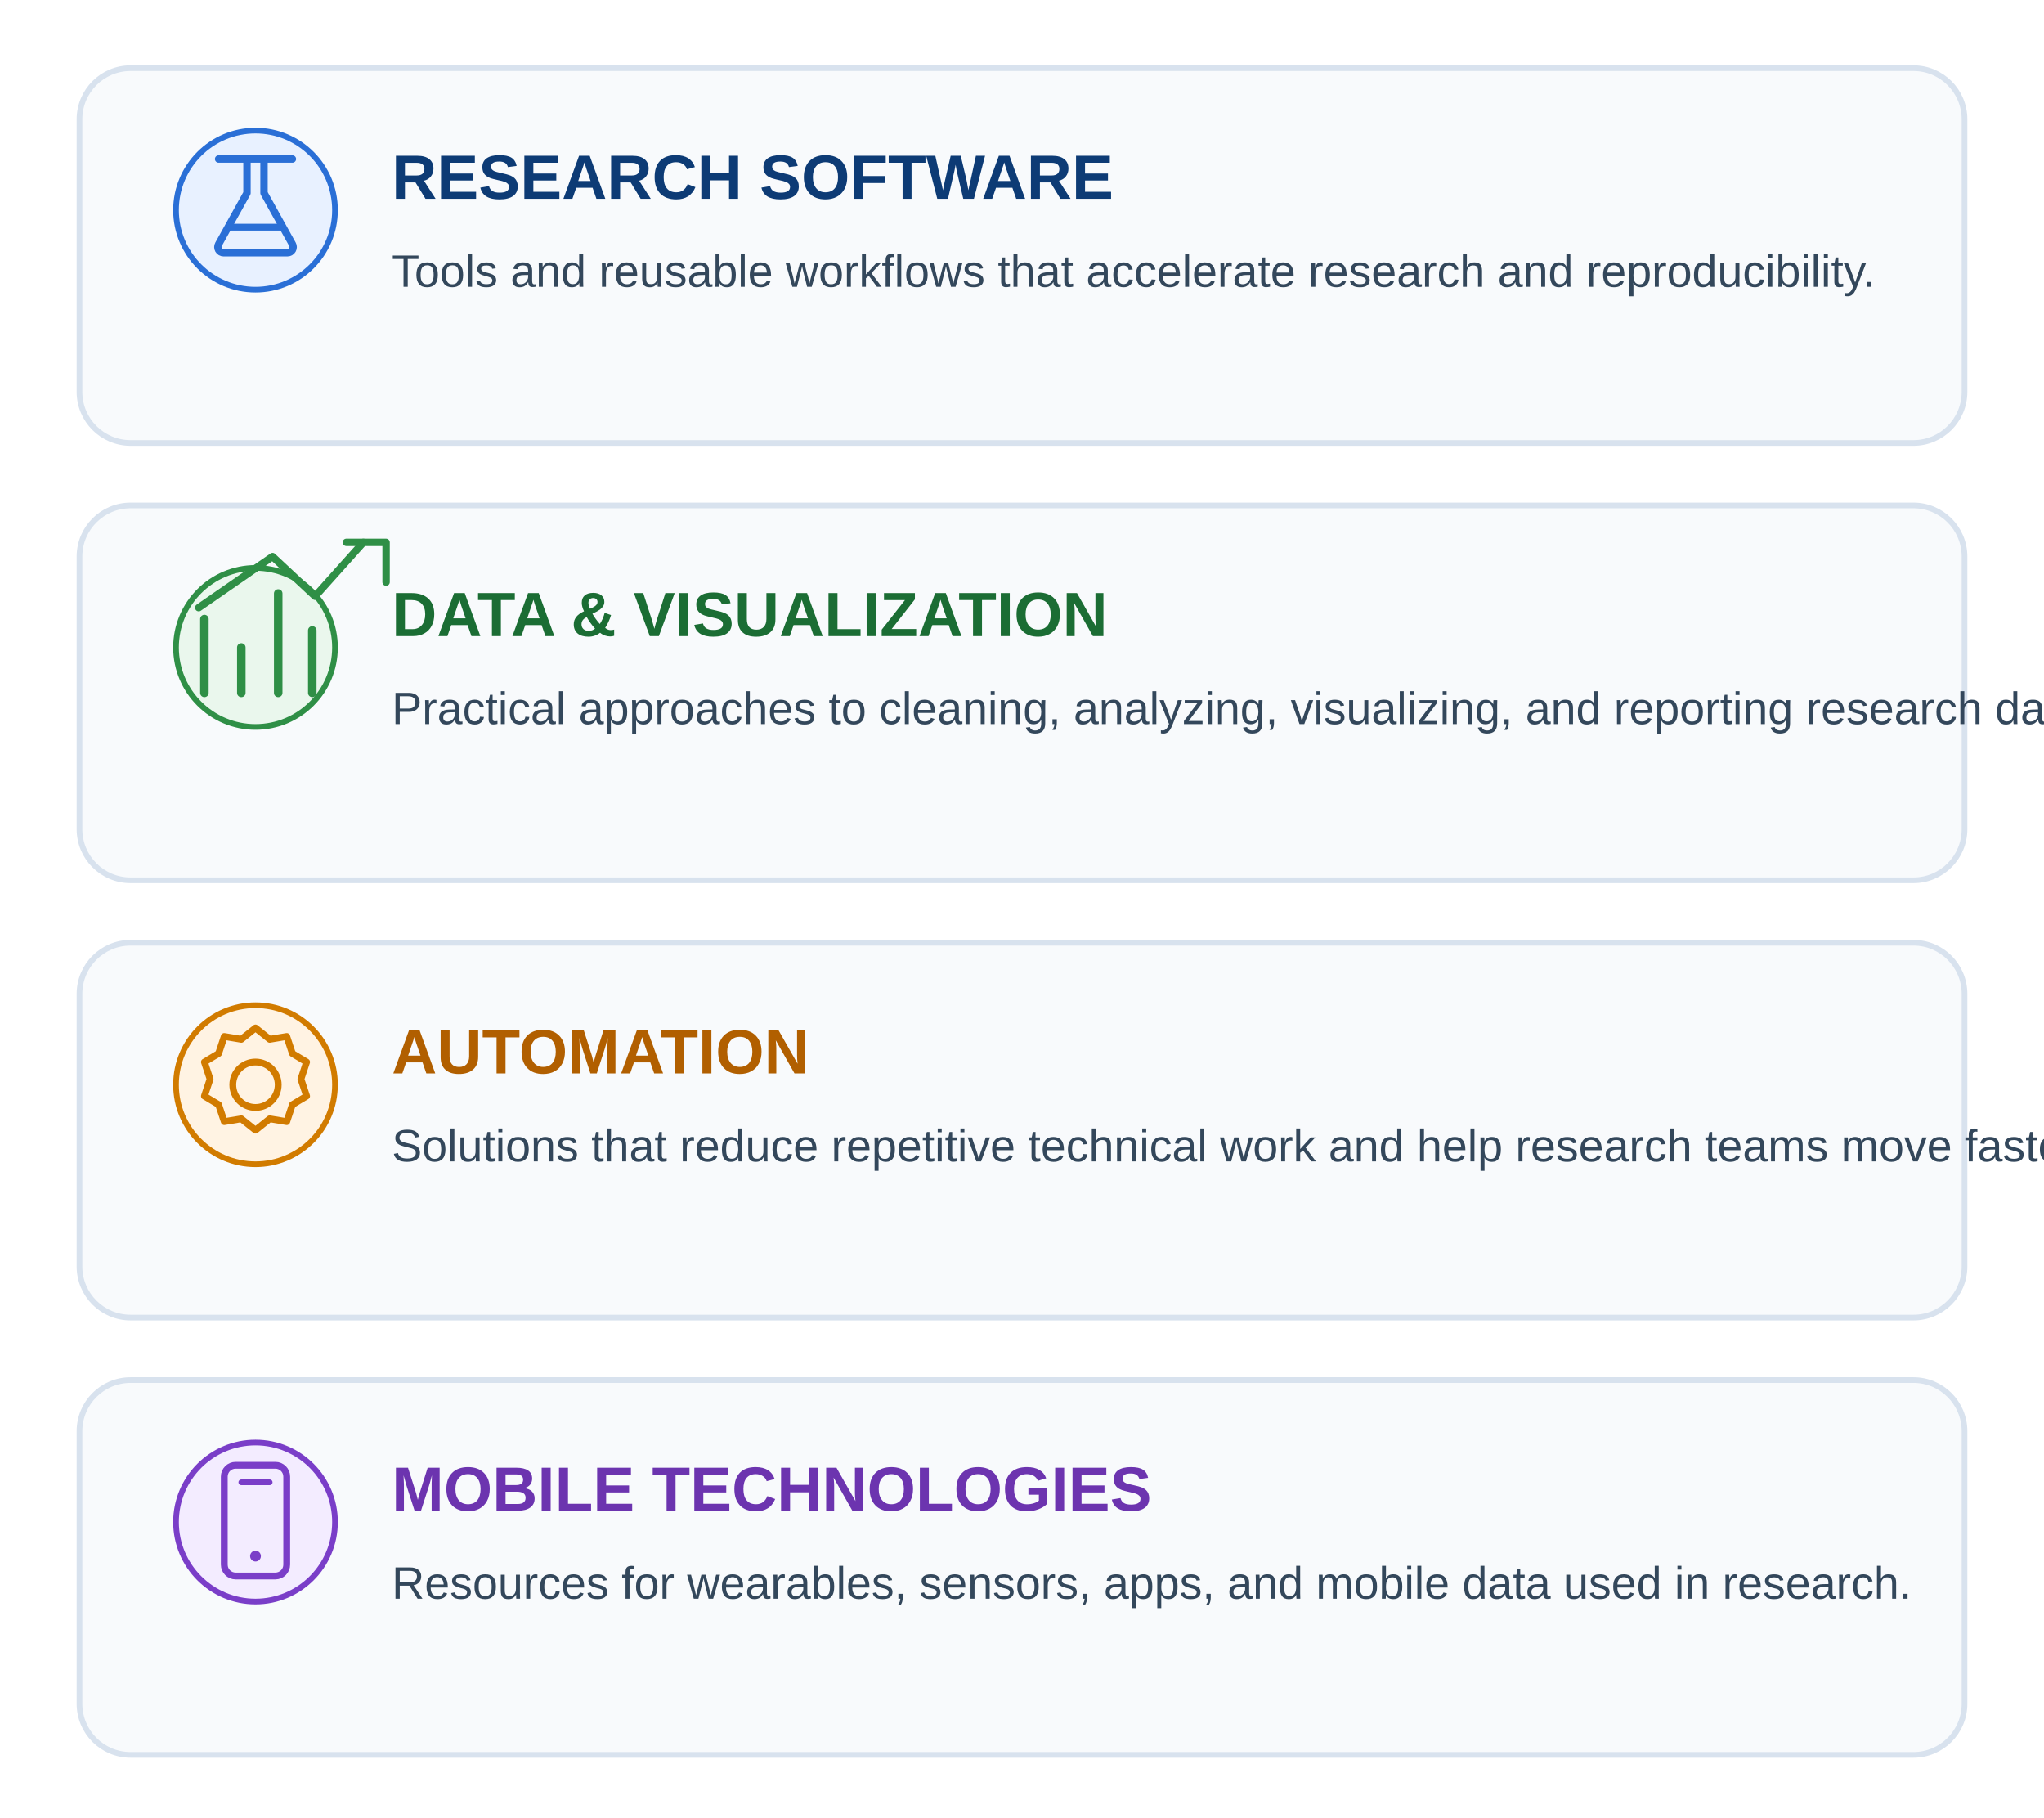
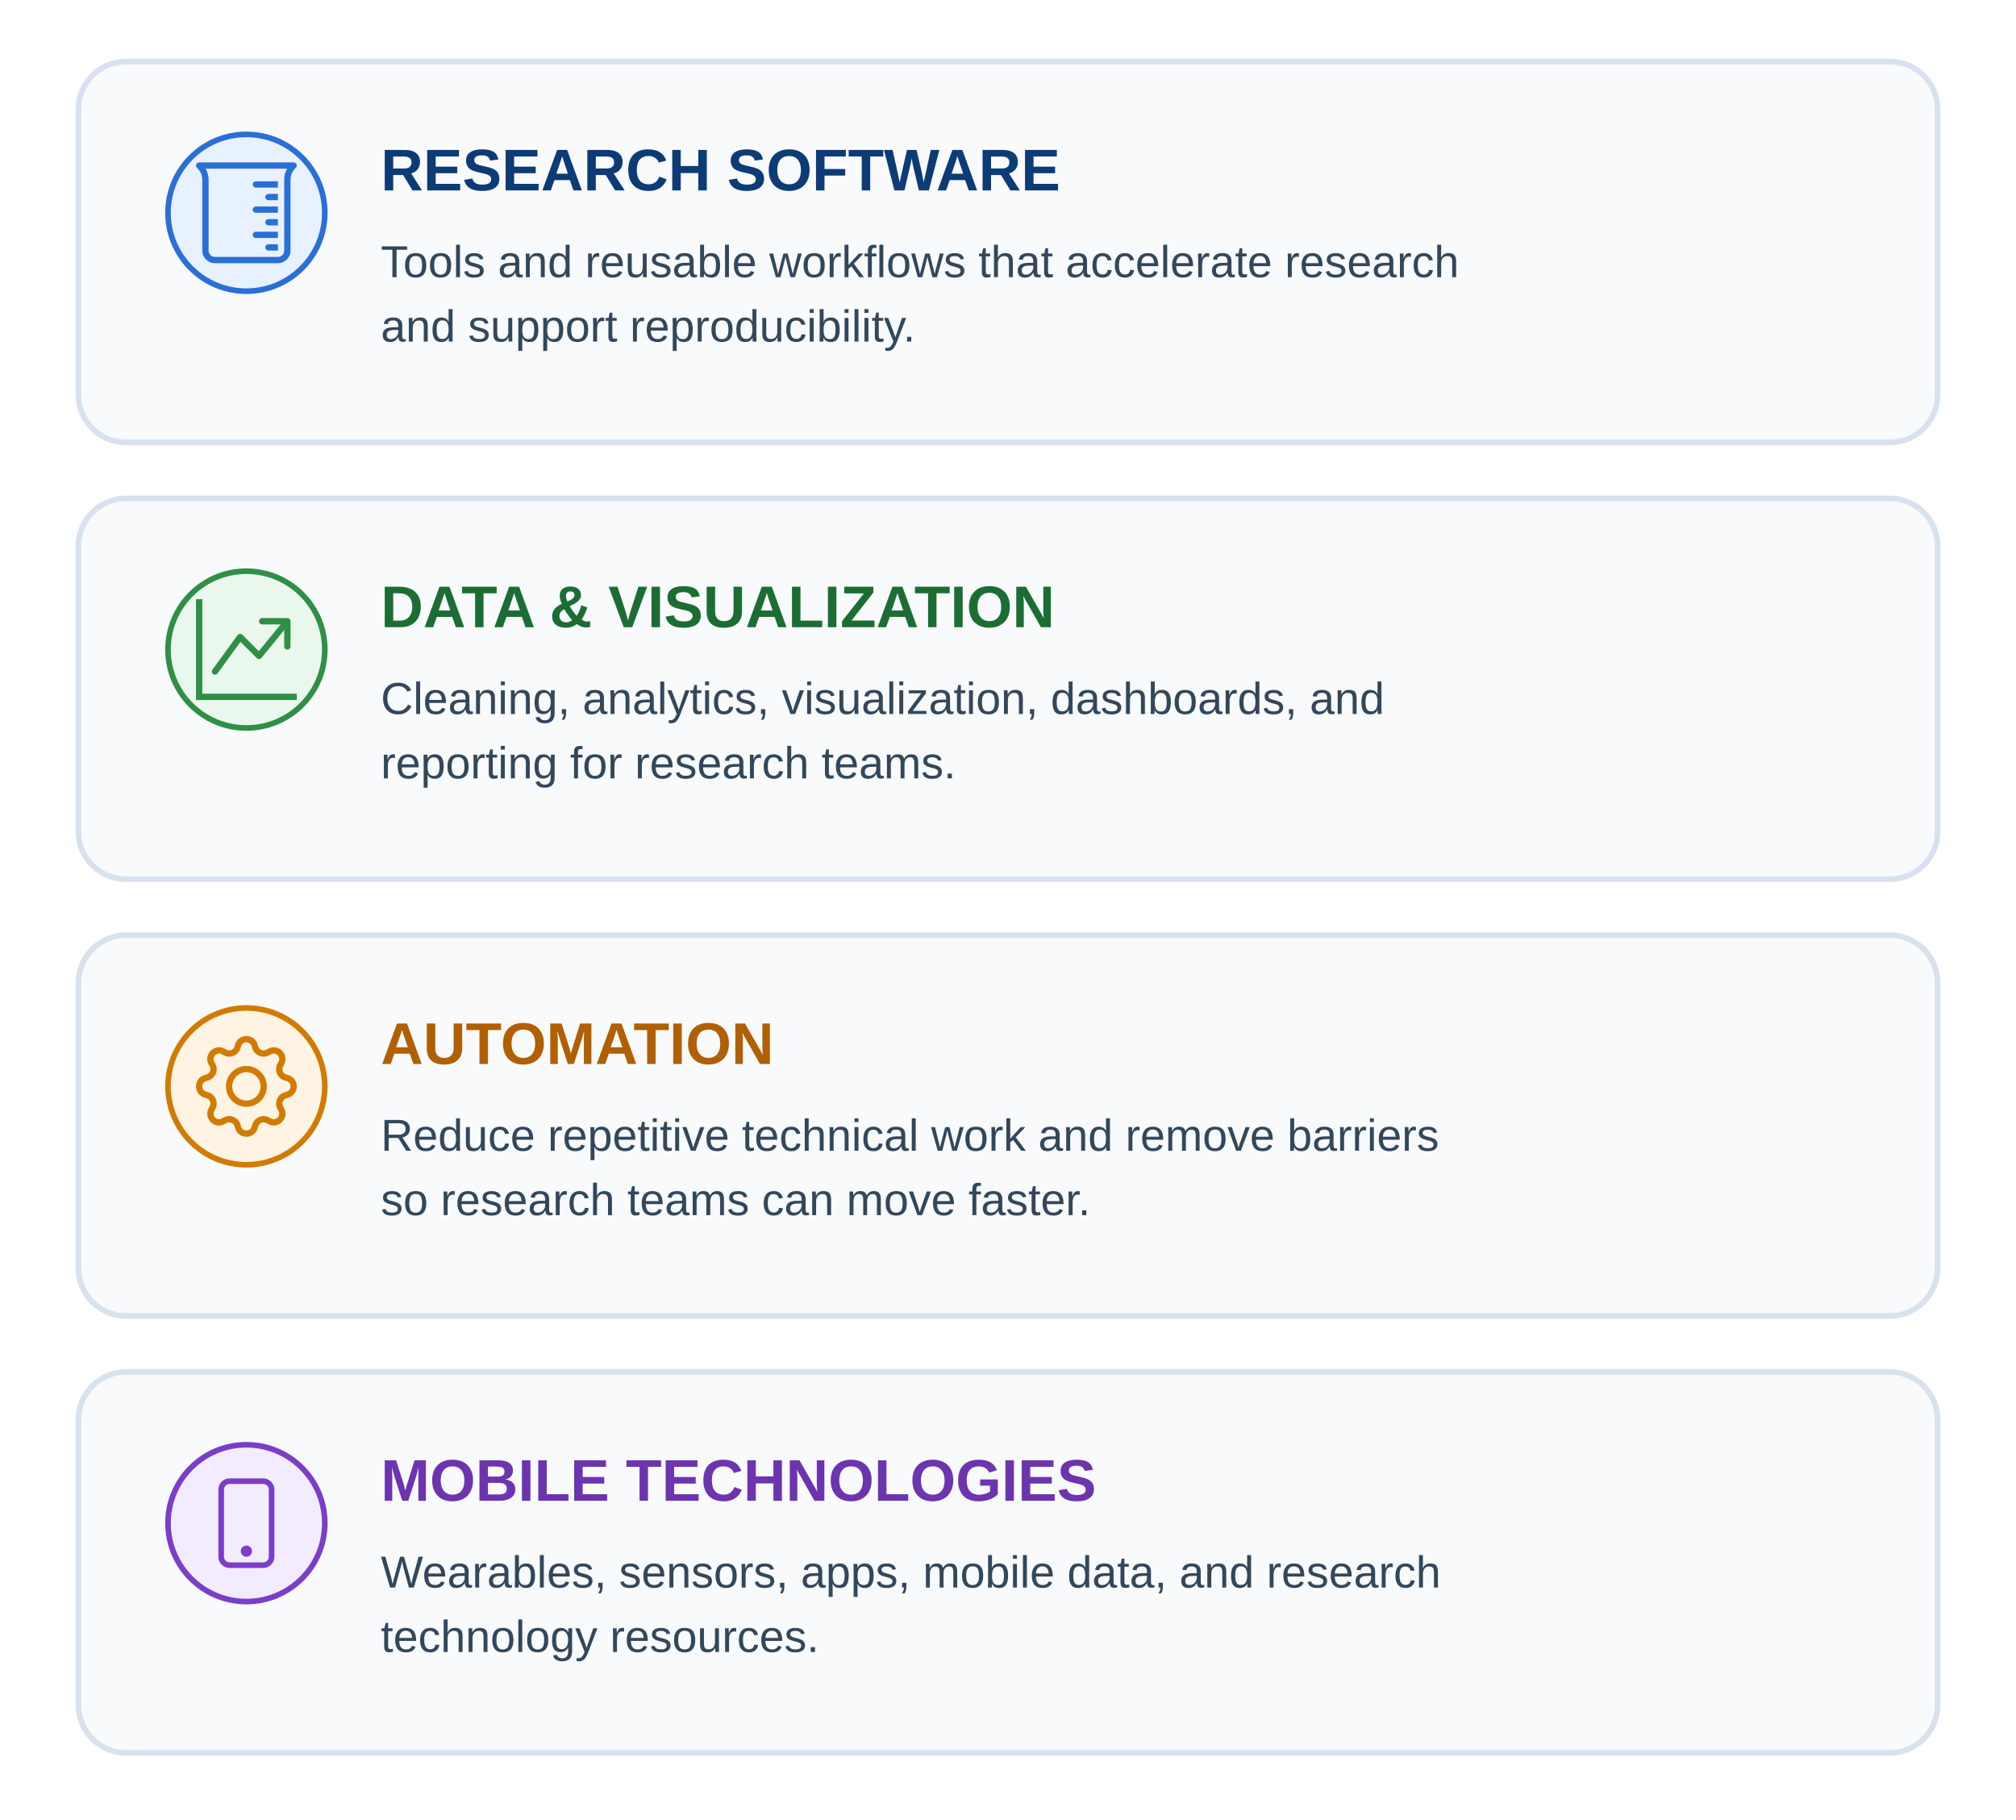
- <svg xmlns="http://www.w3.org/2000/svg" viewBox="0 0 720 640" role="img" aria-labelledby="title desc">
+ <svg xmlns="http://www.w3.org/2000/svg" viewBox="0 0 720 650" role="img" aria-labelledby="title desc">
  <defs>
-     <style>.card{fill:#F8FAFC;stroke:#D8E2EE;stroke-width:2}.title{font:700 22px Arial, Helvetica, sans-serif}.desc{font:400 16px Arial, Helvetica, sans-serif;fill:#33475B}</style>
+     <style>.card{fill:#F8FAFC;stroke:#D8E2EE;stroke-width:2}.title{font:700 21px Arial,Helvetica,sans-serif}.desc{font:400 16px Arial,Helvetica,sans-serif;fill:#33475B}</style>
  </defs>
-   <rect x="28" y="24" rx="18" ry="18" width="664" height="132" class="card" />
-   <circle cx="90" cy="74" r="28" fill="#E8F1FF" stroke="#2A6FD6" stroke-width="2" />
-   <path d="M77 56h26M87 56v12L77 86a2 2 0 0 0 1.73 3h22.54A2 2 0 0 0 103 86L93 68V56" fill="none" stroke="#2A6FD6" stroke-width="2.6" stroke-linecap="round" stroke-linejoin="round" />
-   <path d="M81 80h18" stroke="#2A6FD6" stroke-width="2.4" stroke-linecap="round" />
-   <text x="138" y="70" fill="#0D3B75" class="title">RESEARCH SOFTWARE</text>
-   <text x="138" y="101" class="desc">Tools and reusable workflows that accelerate research and reproducibility.</text>
-   <rect x="28" y="178" rx="18" ry="18" width="664" height="132" class="card" />
-   <circle cx="90" cy="228" r="28" fill="#EAF7ED" stroke="#2F8F46" stroke-width="2" />
-   <path d="M72 244v-26M85 244v-16M98 244v-35M110 244v-22" fill="none" stroke="#2F8F46" stroke-width="3" stroke-linecap="round" />
-   <path d="M70 214l26-18 15 14 17-19" fill="none" stroke="#2F8F46" stroke-width="2.6" stroke-linecap="round" stroke-linejoin="round" />
-   <path d="M122 191h14v14" fill="none" stroke="#2F8F46" stroke-width="2.6" stroke-linecap="round" stroke-linejoin="round" />
-   <text x="138" y="224" fill="#1B6D34" class="title">DATA &amp; VISUALIZATION</text>
-   <text x="138" y="255" class="desc">Practical approaches to cleaning, analyzing, visualizing, and reporting research data.</text>
-   <rect x="28" y="332" rx="18" ry="18" width="664" height="132" class="card" />
-   <circle cx="90" cy="382" r="28" fill="#FFF3E3" stroke="#D17B00" stroke-width="2" />
-   <path d="M90 362l5 4 6-1 2 6 5 3-2 6 2 6-5 3-2 6-6-1-5 4-5-4-6 1-2-6-5-3 2-6-2-6 5-3 2-6 6 1z" fill="none" stroke="#D17B00" stroke-width="2.4" stroke-linejoin="round" />
-   <circle cx="90" cy="382" r="8" fill="none" stroke="#D17B00" stroke-width="2.4" />
-   <text x="138" y="378" fill="#B15F00" class="title">AUTOMATION</text>
-   <text x="138" y="409" class="desc">Solutions that reduce repetitive technical work and help research teams move faster.</text>
-   <rect x="28" y="486" rx="18" ry="18" width="664" height="132" class="card" />
-   <circle cx="90" cy="536" r="28" fill="#F3ECFF" stroke="#7A3EC8" stroke-width="2" />
-   <rect x="79" y="516" width="22" height="39" rx="4" fill="none" stroke="#7A3EC8" stroke-width="2.4" />
-   <circle cx="90" cy="548" r="1.9" fill="#7A3EC8" />
-   <path d="M85 522h10" stroke="#7A3EC8" stroke-width="2" stroke-linecap="round" />
-   <text x="138" y="532" fill="#6C34AF" class="title">MOBILE TECHNOLOGIES</text>
-   <text x="138" y="563" class="desc">Resources for wearables, sensors, apps, and mobile data used in research.</text>
+   <rect x="28" y="22" rx="17" width="664" height="136" class="card" />
+   <circle cx="88" cy="76" r="28" fill="#E8F1FF" stroke="#2A6FD6" stroke-width="2" />
+   <g transform="translate(70 58) scale(2.25)" fill="#2A6FD6">
+     <path d="M9.5 3a.5.5 0 0 0 0 1H13V3zm2 2a.5.5 0 0 0 0 1H13V5zm-2 2a.5.5 0 0 0 0 1H13V7zm2 2a.5.5 0 0 0 0 1H13V9zm-2 2a.5.5 0 0 0 0 1H13v-1zm2 2a.5.5 0 0 0 0 1H13v-1z" />
+     <path d="M.5 0a.5.5 0 0 0-.354.854l.122.12A2.5 2.5 0 0 1 1 2.744V14a2 2 0 0 0 2 2h10a2 2 0 0 0 2-2V2.743a2.5 2.5 0 0 1 .732-1.768l.122-.121A.5.5 0 0 0 15.5 0zM2 2.743A3.5 3.5 0 0 0 1.535 1h12.93A3.5 3.5 0 0 0 14 2.743V14a1 1 0 0 1-1 1H3a1 1 0 0 1-1-1z" />
+   </g>
+   <text x="136" y="68" fill="#0D3B75" class="title">RESEARCH SOFTWARE</text>
+   <text x="136" y="99" class="desc">Tools and reusable workflows that accelerate research</text>
+   <text x="136" y="122" class="desc">and support reproducibility.</text>
+   <rect x="28" y="178" rx="17" width="664" height="136" class="card" />
+   <circle cx="88" cy="232" r="28" fill="#EAF7ED" stroke="#2F8F46" stroke-width="2" />
+   <g transform="translate(70 214) scale(2.25)" fill="#2F8F46">
+     <path d="M0 0h1v15h15v1H0zm10 3.5a.5.5 0 0 1 .5-.5h4a.5.5 0 0 1 .5.5v4a.5.5 0 0 1-1 0V4.9l-3.613 4.417a.5.5 0 0 1-.74.037L7.06 6.767l-3.656 5.027a.5.5 0 0 1-.808-.588l4-5.5a.5.5 0 0 1 .758-.06l2.609 2.61L13.445 4H10.5a.5.5 0 0 1-.5-.5" />
+   </g>
+   <text x="136" y="224" fill="#1B6D34" class="title">DATA &amp; VISUALIZATION</text>
+   <text x="136" y="255" class="desc">Cleaning, analytics, visualization, dashboards, and</text>
+   <text x="136" y="278" class="desc">reporting for research teams.</text>
+   <rect x="28" y="334" rx="17" width="664" height="136" class="card" />
+   <circle cx="88" cy="388" r="28" fill="#FFF3E3" stroke="#D17B00" stroke-width="2" />
+   <g transform="translate(70 370) scale(2.25)" fill="#D17B00">
+     <path d="M8 4.754a3.246 3.246 0 1 0 0 6.492 3.246 3.246 0 0 0 0-6.492M5.754 8a2.246 2.246 0 1 1 4.492 0 2.246 2.246 0 0 1-4.492 0" />
+     <path d="M9.796 1.343c-.527-1.79-3.065-1.79-3.592 0l-.094.319a.873.873 0 0 1-1.255.52l-.292-.16c-1.64-.892-3.433.902-2.54 2.541l.159.292a.873.873 0 0 1-.52 1.255l-.319.094c-1.79.527-1.79 3.065 0 3.592l.319.094a.873.873 0 0 1 .52 1.255l-.16.292c-.892 1.64.901 3.434 2.541 2.54l.292-.159a.873.873 0 0 1 1.255.52l.094.319c.527 1.79 3.065 1.79 3.592 0l.094-.319a.873.873 0 0 1 1.255-.52l.292.16c1.64.893 3.434-.902 2.54-2.541l-.159-.292a.873.873 0 0 1 .52-1.255l.319-.094c1.79-.527 1.79-3.065 0-3.592l-.319-.094a.873.873 0 0 1-.52-1.255l.16-.292c.893-1.64-.902-3.433-2.541-2.54l-.292.159a.873.873 0 0 1-1.255-.52zm-2.633.283c.246-.835 1.428-.835 1.674 0l.094.319a1.873 1.873 0 0 0 2.693 1.115l.291-.16c.764-.415 1.6.42 1.184 1.185l-.159.292a1.873 1.873 0 0 0 1.116 2.692l.318.094c.835.246.835 1.428 0 1.674l-.319.094a1.873 1.873 0 0 0-1.115 2.693l.16.291c.415.764-.42 1.6-1.185 1.184l-.291-.159a1.873 1.873 0 0 0-2.693 1.116l-.094.318c-.246.835-1.428.835-1.674 0l-.094-.319a1.873 1.873 0 0 0-2.692-1.115l-.292.16c-.764.415-1.6-.42-1.184-1.185l.159-.291A1.873 1.873 0 0 0 1.945 8.93l-.319-.094c-.835-.246-.835-1.428 0-1.674l.319-.094A1.873 1.873 0 0 0 3.06 4.377l-.16-.292c-.415-.764.42-1.6 1.185-1.184l.292.159a1.873 1.873 0 0 0 2.692-1.115z" />
+   </g>
+   <text x="136" y="380" fill="#B15F00" class="title">AUTOMATION</text>
+   <text x="136" y="411" class="desc">Reduce repetitive technical work and remove barriers</text>
+   <text x="136" y="434" class="desc">so research teams can move faster.</text>
+   <rect x="28" y="490" rx="17" width="664" height="136" class="card" />
+   <circle cx="88" cy="544" r="28" fill="#F3ECFF" stroke="#7A3EC8" stroke-width="2" />
+   <g transform="translate(72 528) scale(2.0)" fill="#7A3EC8">
+     <path d="M11 1a1 1 0 0 1 1 1v12a1 1 0 0 1-1 1H5a1 1 0 0 1-1-1V2a1 1 0 0 1 1-1zM5 0a2 2 0 0 0-2 2v12a2 2 0 0 0 2 2h6a2 2 0 0 0 2-2V2a2 2 0 0 0-2-2z" />
+     <path d="M8 14a1 1 0 1 0 0-2 1 1 0 0 0 0 2" />
+   </g>
+   <text x="136" y="536" fill="#6C34AF" class="title">MOBILE TECHNOLOGIES</text>
+   <text x="136" y="567" class="desc">Wearables, sensors, apps, mobile data, and research</text>
+   <text x="136" y="590" class="desc">technology resources.</text>
</svg>
